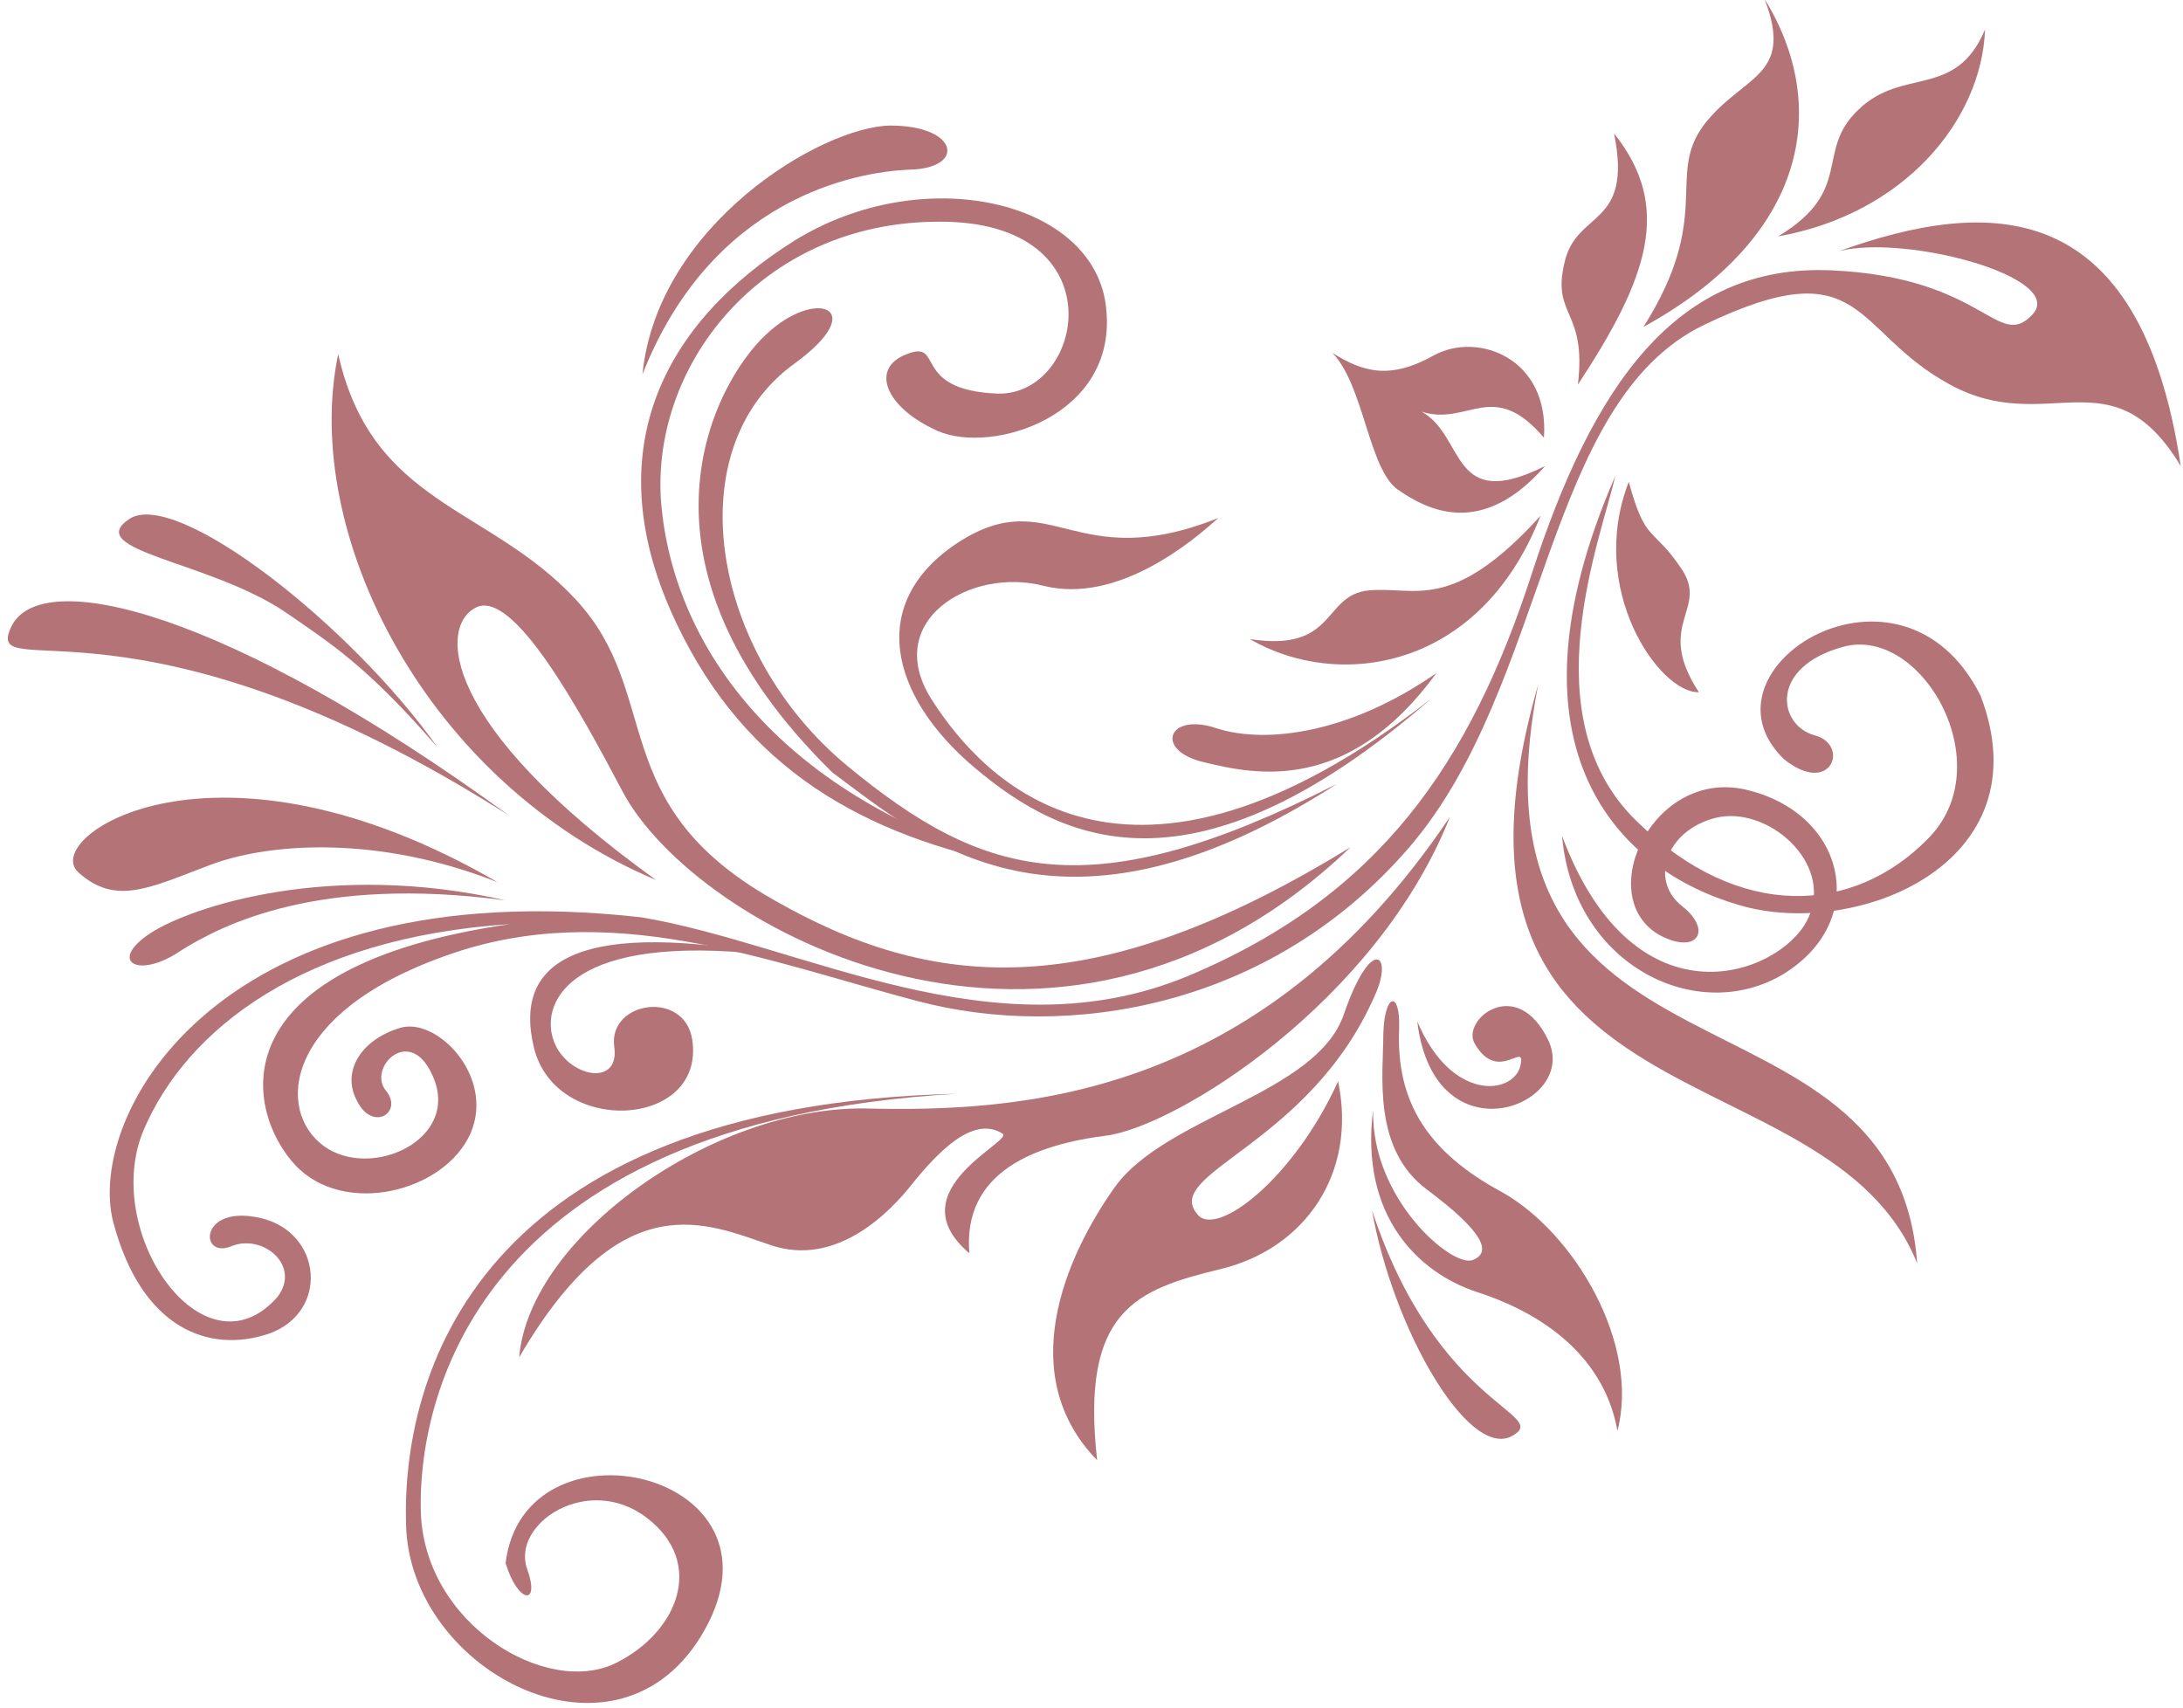
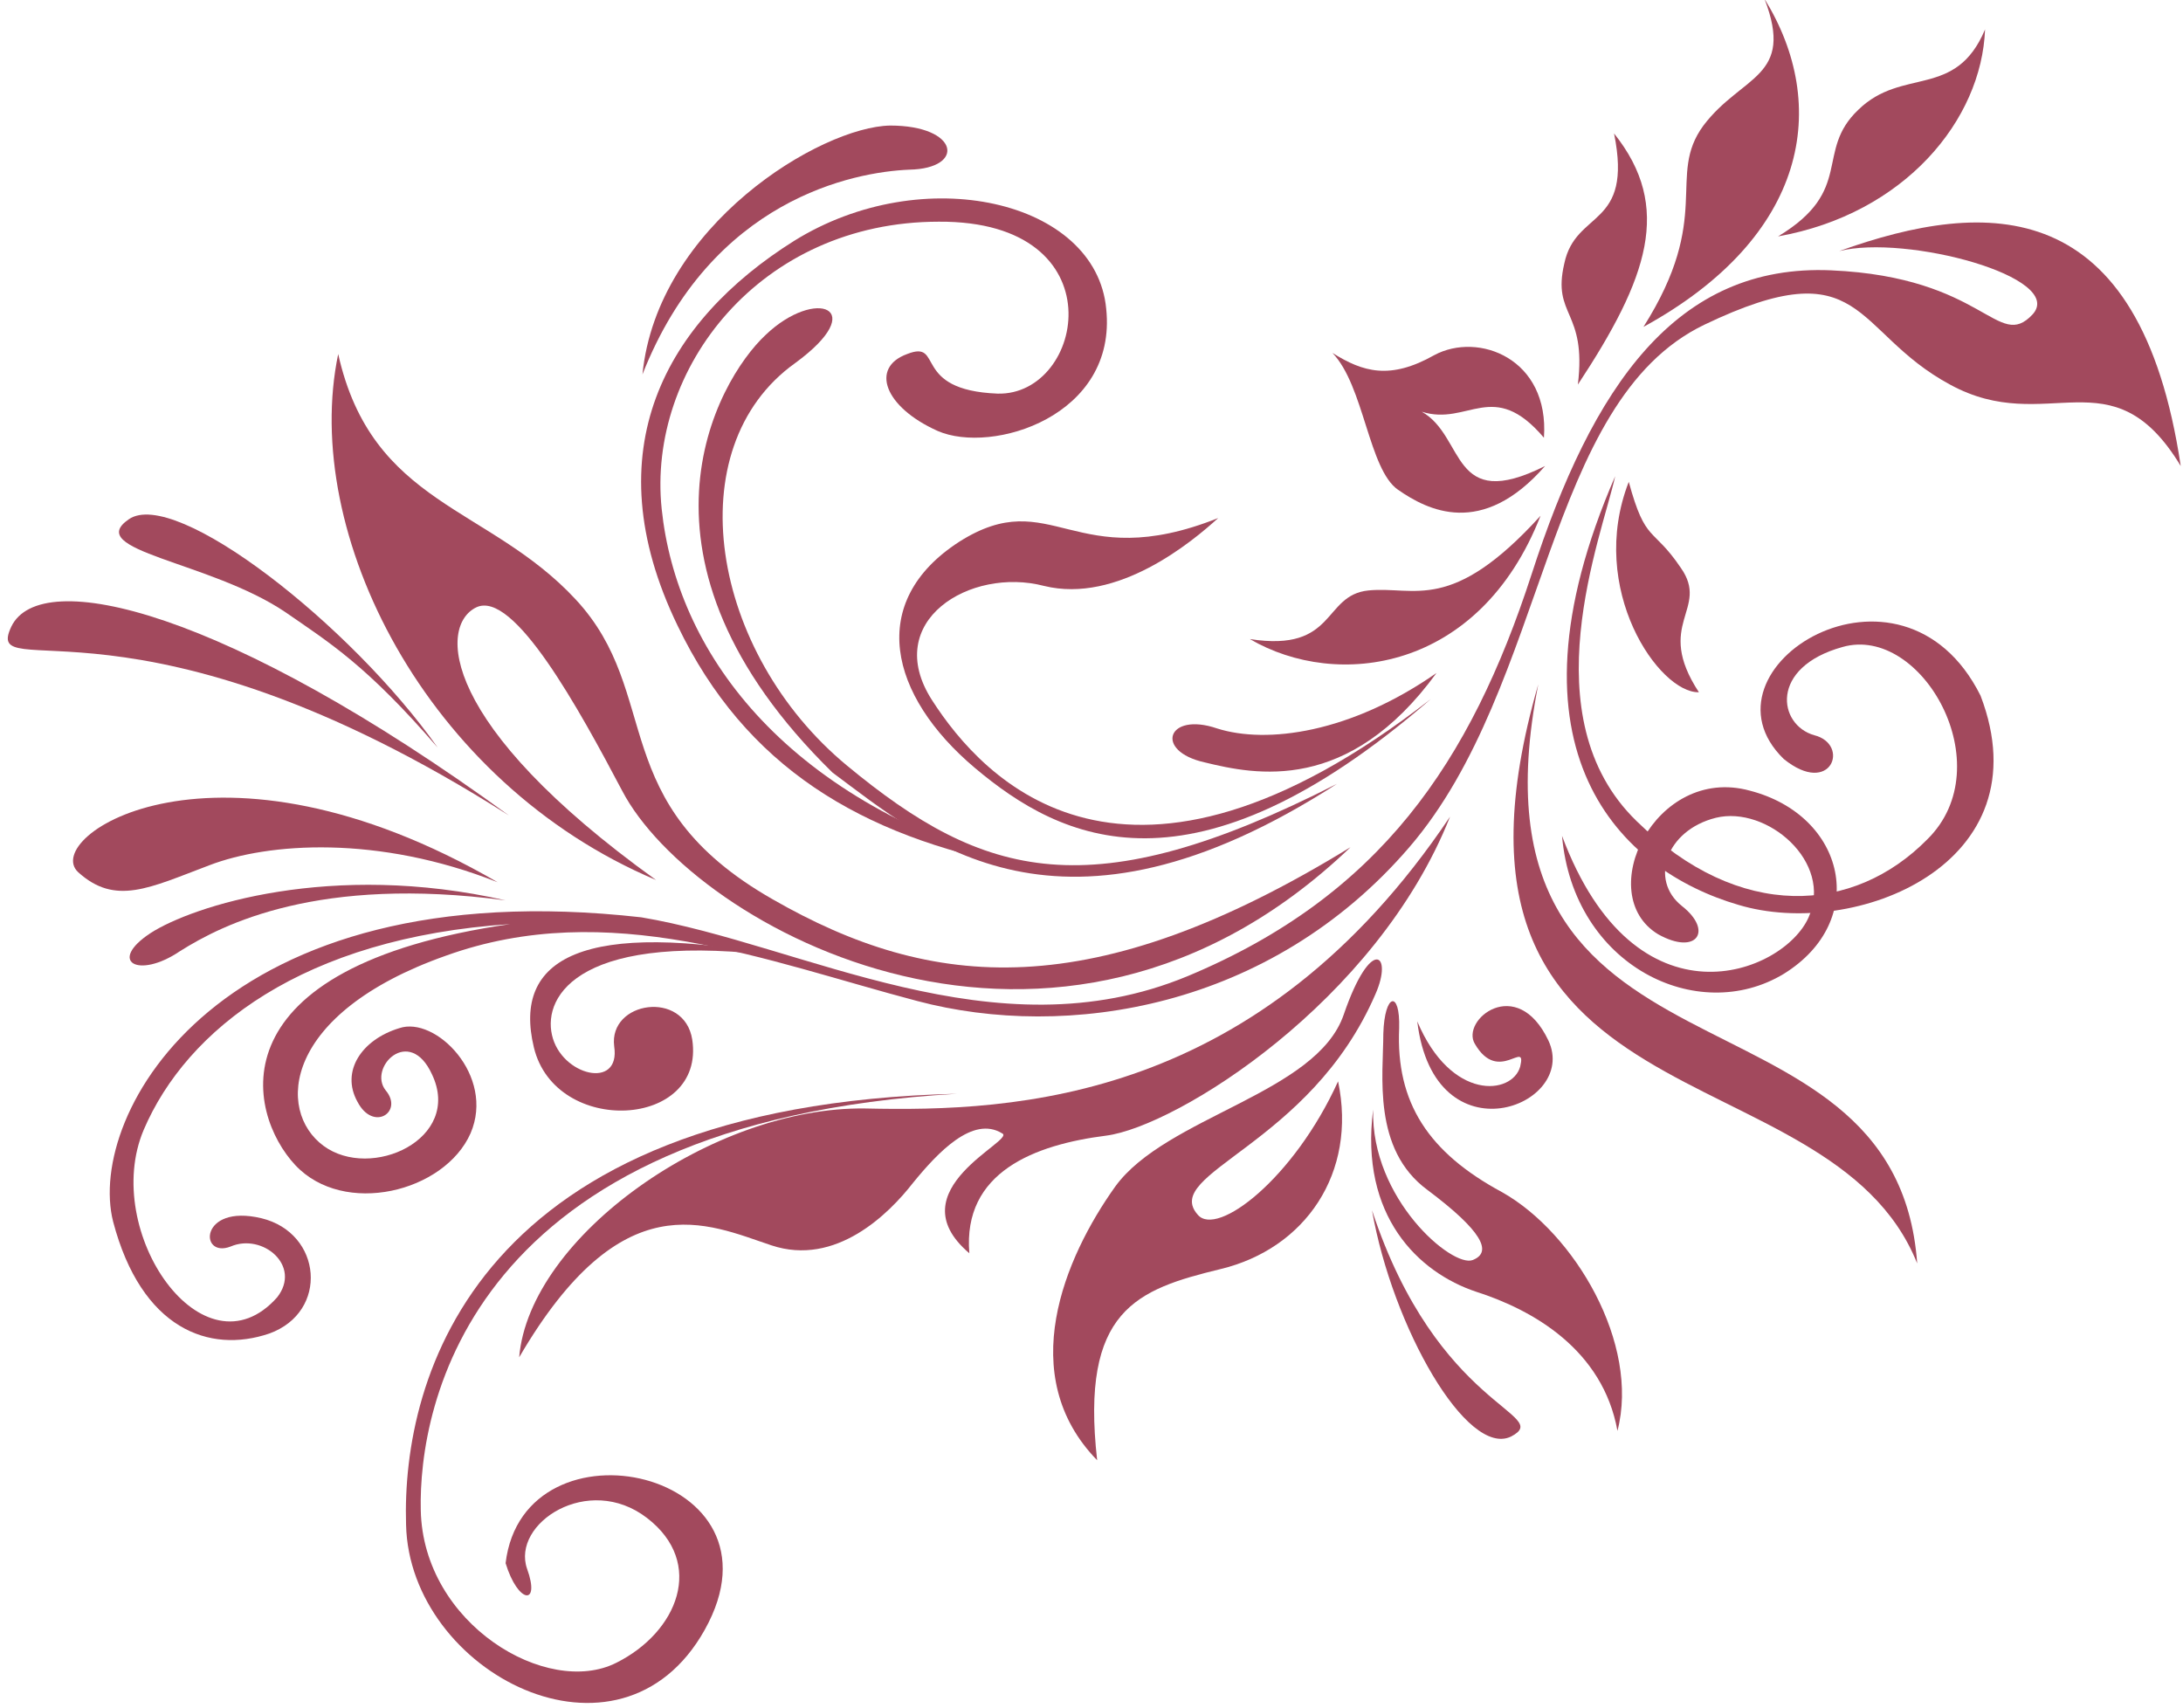
<svg xmlns="http://www.w3.org/2000/svg" version="1.2" viewBox="0 0 193 151" width="193" height="151">
  <style>.a{fill:#3d3825}</style>
  <filter id="f0">
-     <feFlood flood-color="#b47377" flood-opacity="1" />
+     <feFlood flood-color="#a2495d" flood-opacity="1" />
    <feBlend mode="normal" in2="SourceGraphic" />
    <feComposite in2="SourceAlpha" operator="in" />
  </filter>
  <g filter="url(#f0)">
    <path class="a" d="m121.6 87.9c1.6-3.6-0.4-5.2-2.8 1.8-2.4 7-15.7 9-20.2 15.2-4.5 6.3-8.9 16.7-1.6 24.2-1.5-13.3 3.5-15.1 10.9-16.9 7.5-1.8 12.1-8.5 10.4-16.6-3.9 8.6-10.7 13.8-12.4 11.8-3.3-3.7 9.9-6.1 15.7-19.5z" />
    <path class="a" d="m123.7 90.9c0.1-3.4-1.3-3.1-1.4 0.5 0 3.6-1 10.2 3.9 13.8 4.8 3.6 5.8 5.5 4 6.2-1.8 0.7-9-5.4-8.8-13.3-1.2 9.4 4 14.4 9.1 16.1 5 1.6 11.2 5.1 12.5 12.3 2-7.7-3.8-17.5-10.2-21.1-6.5-3.5-9.4-7.9-9.1-14.5z" />
    <path class="a" d="m125.3 90.3c3 7.1 8.4 6.5 9.1 4 0.6-2.5-1.9 1.6-4-2-1.3-2.1 3.7-6.2 6.5-0.3 2.7 5.8-10.1 10.7-11.6-1.7z" />
    <path class="a" d="m121.3 107c1.8 10.3 8.4 21.9 12.3 20 3.8-2-6.5-2.4-12.3-20z" />
    <path class="a" d="m136.2 45.6c-7.9 8.7-11.1 6.2-15.2 6.6-4.1 0.4-2.8 5.5-10.5 4.3 7.7 4.5 20.3 2.9 25.7-10.9z" />
    <path class="a" d="m127 59.5c-7.6 5.3-15 6.3-19.4 4.9-4.4-1.5-5.6 2-1.1 3 4.5 1.1 12.7 2.8 20.5-7.9z" />
    <path class="a" d="m136.6 41.2c-8.4 4.2-7-2.6-10.9-4.8 4.1 1.3 6.3-3 10.8 2.3 0.5-7-5.8-9.4-9.7-7.3-3.9 2.2-6.3 1.5-9-0.2 2.8 2.9 3.2 10.3 5.8 12.1 2.6 1.8 7.4 4.3 13-2.1z" />
    <path class="a" d="m144 42.6c-3.7 9.5 2.7 18.7 6.2 18.6-4-6.1 1-7.3-1.6-11-2.5-3.7-3.1-2.1-4.6-7.6z" />
    <path class="a" d="m139.5 34c6.2-9.4 8.4-15.7 3.2-22.2 1.7 8.4-3.4 6.7-4.4 11.5-1.1 4.7 2 4.1 1.2 10.7z" />
    <path class="a" d="m145.3 28.9c6.2-9.8 2-13.3 5.3-17.8 3.4-4.5 8.1-4.2 5.4-11.2 5.8 9.4 3.9 21-10.7 29z" />
    <path class="a" d="m157.2 20.9c6.8-4.1 3.2-7.5 7.1-11.2 3.9-3.8 8.6-0.9 11.2-7.1-0.3 8-7.1 16.3-18.3 18.3z" />
    <path class="a" d="m162.6 22.2c13.1-4.7 26.6-5.1 30.2 19-6.1-10.1-11.8-2.5-20.4-7.2-8.7-4.7-7.5-12.1-21.7-5.3-14.2 6.8-13.8 31.9-26.1 46.2-12.3 14.3-30.3 17.1-43.5 13.6-13.3-3.5-27.3-9.2-41.7-4-14.4 5.1-15 13.7-10.8 16.8 4.2 3.1 12.3-0.6 9.6-6.3-2-4.4-5.7-0.6-4.1 1.4 1.6 1.9-1.1 3.7-2.5 1-1.5-2.7 0.4-5.5 3.7-6.5 3.2-1.1 8.5 4.2 6.3 9.3-2.3 5.2-11.2 7.4-15.5 2.8-4.3-4.6-7.3-17.5 19-21.3-18.3 1.2-28.6 9.3-32.4 18.2-3.8 9 5.3 22.1 11.8 14.8 2.2-2.8-1.3-5.7-4.1-4.5-2.8 1.1-2.8-3.8 2.7-2.5 5.4 1.3 6 8.3 0.7 10.2-5.3 1.8-11.3-0.4-13.8-9.9-2.4-9.5 9.4-31.1 46.7-26.9 14.3 2.4 31.2 12.3 48.3 5.2 17-7.1 25-18.9 30.4-35.5 5.4-16.7 12.8-27.5 26.5-26.9 13.6 0.6 14.7 7.2 17.8 3.9 3-3.3-11.2-7.1-17.1-5.6z" />
    <path class="a" d="m119.4 74.9c-22.8 14-37 12.7-51.1 4.6-14.9-8.5-9.6-18.1-17.4-26.5-7.7-8.3-18-8.3-21-21.7-3.3 15.8 7.7 37.9 28.1 46.5-19.2-13.8-19.2-22.5-15.9-24.1 3.3-1.6 9.1 9 12.9 16.2 6.3 12.1 38.4 29.9 64.4 5z" />
    <path class="a" d="m128.2 72.2c-16.9 25.2-38.4 26.1-51.7 25.8-13.4-0.2-29.7 11.3-30.6 22 9.1-15.6 16.6-11.8 22.3-9.9 5.7 1.9 10.4-2.8 12.5-5.5 2.2-2.7 5.3-6 7.9-4.4 1.3 0.6-9.5 5-2.9 10.6-0.6-7.2 5.8-9.6 12.1-10.4 6.2-0.8 23.9-11.8 30.4-28.2z" />
    <path class="a" d="m136 60.5c-11.5 39.9 25.7 31.7 33.5 51.2-1.9-26.4-40.9-13.6-33.5-51.2z" />
    <path class="a" d="m126.5 61.8c-27 21-39.6 7.1-44.1 0.1-4.5-7 3.4-11.8 9.9-10.1 6.5 1.6 13.1-3.9 15.4-6-12.8 5.1-14.7-3.1-22.9 2.1-8.2 5.3-6.2 13.6 1.4 20 7.6 6.4 19.2 12.2 40.3-6.1z" />
    <path class="a" d="m118.2 69.3c-21.8 11.1-31.2 8.4-43.3-1.6-12.1-10-15.1-28.1-4.6-35.6 6.7-4.9 1.8-6.7-2.6-2.5-4.4 4.1-13.3 19.9 5.9 38.7 8.1 6 20.1 16.8 44.6 1z" />
    <path class="a" d="m90.1 76.6c-21.1-6.1-30.3-19.2-31.6-31.6-1.3-12.4 8.7-25.4 24.5-25.4 15.9-0.1 12.9 15.4 5.2 15.2-7.7-0.3-4.7-4.8-8-3.5-3.3 1.2-2 4.7 2.7 6.8 4.8 2.1 15.9-1.3 14.9-10.8-0.9-9.6-16.2-13.1-27.6-6-11.3 7.1-17.8 18.5-10.3 34 6 12.5 16.2 18.6 30.2 21.3z" />
    <path class="a" d="m56.8 33.1c6.1-15.5 18.7-17.9 23.6-18.1 5-0.1 4.4-3.9-1.7-3.9-6.1 0.1-20.6 8.8-21.9 22z" />
    <path class="a" d="m69.4 84.6c-17.9-3.4-24.1 0.1-22.2 8 1.9 7.9 15.2 7.2 14-0.7-0.7-4.4-7.4-3.4-6.9 0.6 0.6 3.9-4.7 2.6-5.5-1-0.8-3.5 2.5-9.3 20.6-6.9z" />
    <path class="a" d="m44.7 79.6c-15.4-3.5-27.7 0.5-31.4 2.9-3.8 2.5-1.1 4.1 2.6 1.6 3.8-2.4 12.3-6.7 28.8-4.5z" />
    <path class="a" d="m44 78c-25-14.5-40.4-4-37.1-0.9 3.3 3 6.3 1.4 11.6-0.6 5.2-2 14.9-2.7 25.5 1.5z" />
    <path class="a" d="m45 72.1c-25-18.2-41.4-22.1-44-16.7-2.6 5.5 11-4.3 44 16.7z" />
    <path class="a" d="m38.7 66.1c-7.7-10.9-23.2-23-27.3-20.2-4.1 2.8 7.1 3.7 13.8 8.2 3.9 2.7 7.2 4.7 13.5 12z" />
    <path class="a" d="m84.6 96.7c-42.6 1-49.1 25.1-48.7 38.1 0.3 13.1 18.9 22.7 26.4 9.3 7.9-14.1-16-19.3-17.6-5.9 1.1 3.6 3.1 3.8 1.9 0.5-1.4-4 5.4-8.5 10.6-4.5 5.2 4 2.7 10.1-2.7 12.8-6.1 3.1-17.1-3.4-17.3-13.5-0.2-9 4.1-34.3 47.4-36.8z" />
    <path class="a" d="m138.1 73.9c1 11.5 12 16.8 19.6 12.2 7.6-4.7 5.5-14-3-16.2-8.4-2.3-13.9 9.2-8.1 12.7 3.4 1.9 4.9-0.3 2.1-2.5-2.9-2.3-1.4-6.7 3-7.8 4.5-1.1 10.4 3.9 8.2 8.8-2.2 5-15.3 10.2-21.8-7.2z" />
    <path class="a" d="m142.8 42.1c-10.6 24.4 0.6 34.9 10.9 37.9 10.3 3.1 27.1-3.6 21.4-18.5-7-14-25.6-2.4-17.4 5.6 4.2 3.4 5.9-1.3 2.7-2.1-3.2-0.9-4-6 2.5-7.8 7-2 14.1 10.5 7.5 17-6.5 6.6-16.6 7.3-25.7-1.6-9.5-9.2-3.1-25.1-1.9-30.5z" />
  </g>
</svg>
